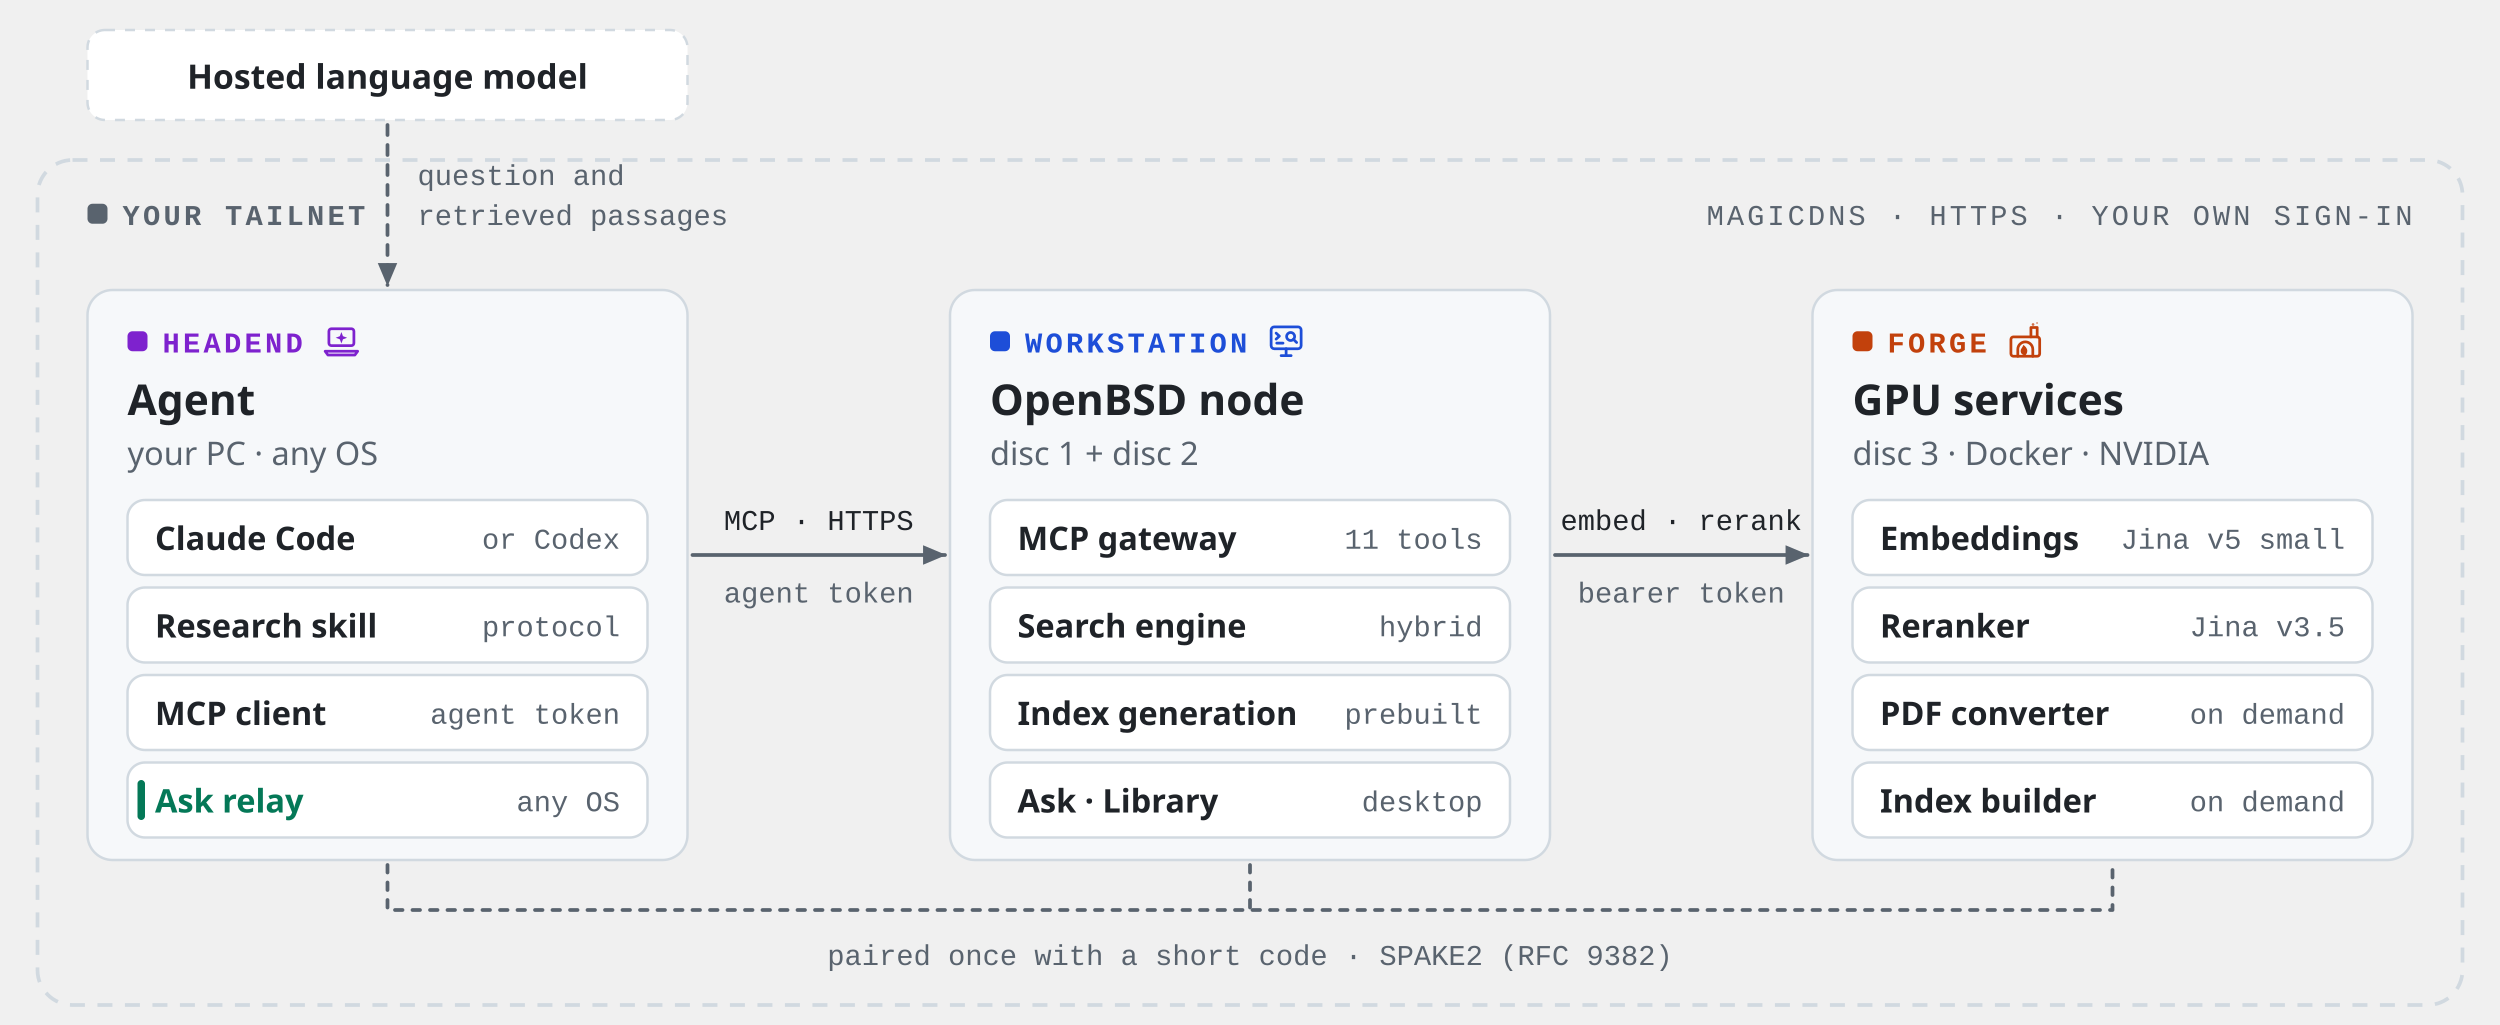
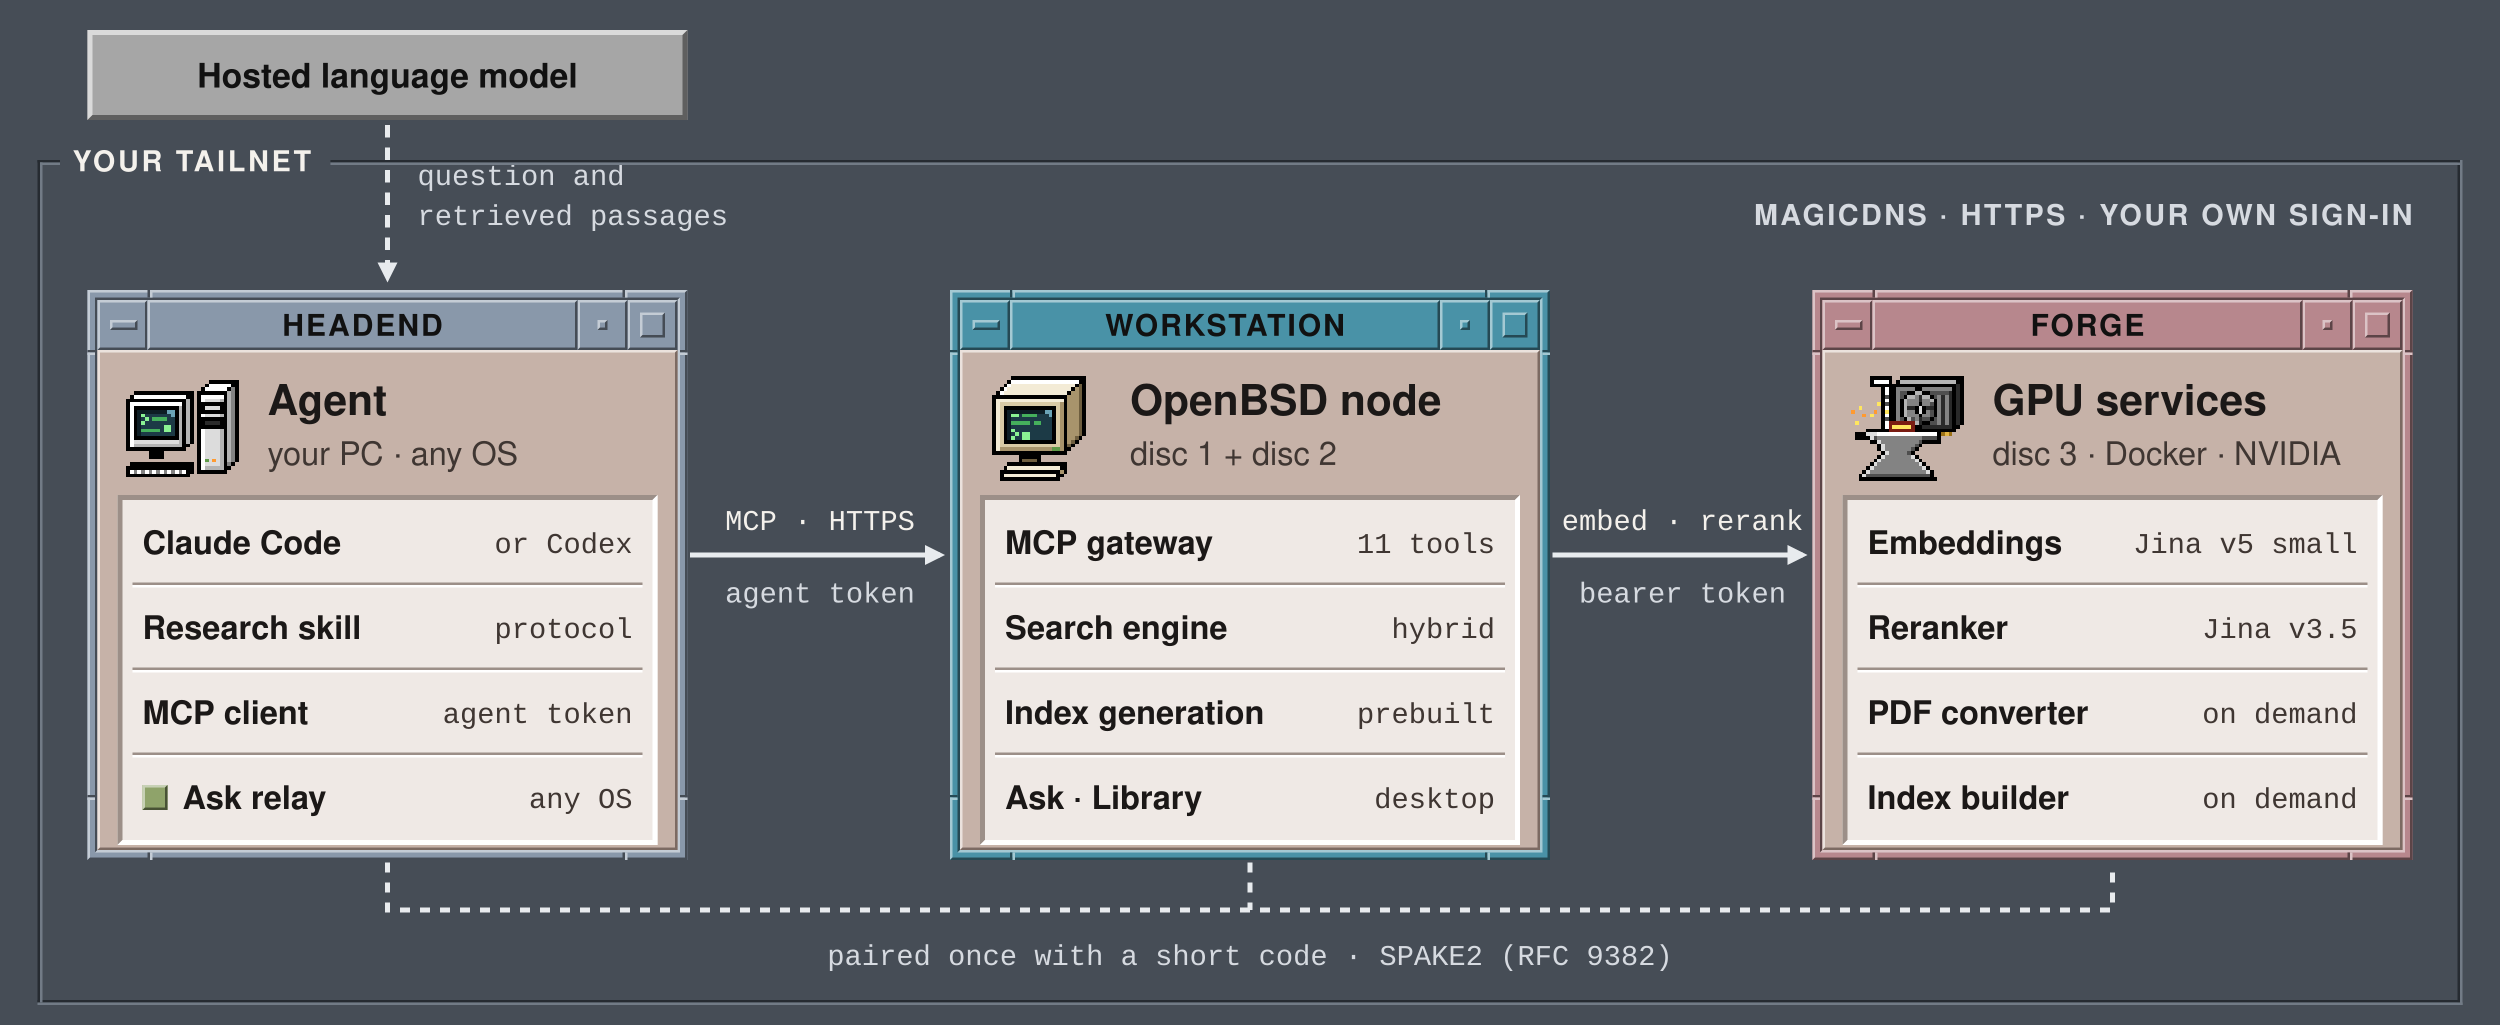
<svg xmlns="http://www.w3.org/2000/svg" width="1000" height="410" viewBox="0 0 1000 410" role="img" aria-labelledby="t d">
-   <style>.s{font-family:-apple-system,BlinkMacSystemFont,'Segoe UI','Noto Sans',Helvetica,Arial,sans-serif}.m{font-family:ui-monospace,SFMono-Regular,'SF Mono',Menlo,Consolas,'Liberation Mono',monospace}</style>
+   <style>.s{font-family:Helvetica,Arial,'Liberation Sans','Nimbus Sans',sans-serif}.m{font-family:'Lucida Console','Lucida Sans Typewriter',Monaco,'Courier New',monospace}</style>
  <defs>
-     <marker id="ah" viewBox="0 0 10 10" refX="9" refY="5" markerWidth="6.5" markerHeight="6.5" orient="auto">
-       <path d="M0 1L9.5 5L0 9z" fill="#59636e" />
+     <marker id="ah" viewBox="0 0 8 8" refX="6" refY="4" markerWidth="4" markerHeight="4" orient="auto">
+       <path d="M0 0L8 4L0 8z" fill="#e8ebee" />
+     </marker>
+     <marker id="ak" viewBox="0 0 8 8" refX="6" refY="4" markerWidth="4" markerHeight="4" orient="auto">
+       <path d="M0 0L8 4L0 8z" fill="#1b1817" />
    </marker>
  </defs>
-   <rect x="35" y="12" width="240" height="36" rx="7" fill="#ffffff" stroke="#d1d9e0" stroke-dasharray="4 4" />
-   <text x="155" y="35.5" class="s" font-size="13.5" font-weight="600" fill="#1f2328" text-anchor="middle">Hosted language model</text>
-   <path d="M155 50V114" fill="none" stroke="#59636e" stroke-width="1.5" stroke-linejoin="round" stroke-linecap="round" stroke-dasharray="4 4" marker-end="url(#ah)" />
-   <text x="167" y="74" class="m" font-size="11.5" font-weight="400" fill="#59636e">question and</text>
-   <text x="167" y="90" class="m" font-size="11.5" font-weight="400" fill="#59636e">retrieved passages</text>
-   <rect x="15" y="64" width="970" height="338" rx="14" fill="none" stroke="#d1d9e0" stroke-width="1.5" stroke-dasharray="6 5" />
-   <rect x="35" y="81.5" width="8" height="8" rx="2" fill="#59636e" />
-   <text x="49" y="90" class="m" font-size="11.5" font-weight="600" fill="#59636e" letter-spacing="1.3">YOUR TAILNET</text>
-   <text x="965" y="90" class="m" font-size="11.5" font-weight="400" fill="#59636e" text-anchor="end" letter-spacing="1.2">MAGICDNS · HTTPS · YOUR OWN SIGN-IN</text>
-   <rect x="35" y="116" width="240" height="228" rx="10" fill="#f6f8fa" stroke="#d1d9e0" />
-   <rect x="51" y="132.5" width="8" height="8" rx="2" fill="#7e22ce" />
-   <text x="65" y="141" class="m" font-size="11.5" font-weight="600" fill="#7e22ce" letter-spacing="1.3">HEADEND</text>
-   <g transform="translate(128.56 128.5) scale(0.5)">
-     <rect x="6" y="6" width="20" height="13.5" rx="2" fill="none" stroke="#7e22ce" stroke-width="2.2" stroke-linecap="round" stroke-linejoin="round" />
-     <path d="M3 24h26l-2.2 3H5.2z" fill="none" stroke="#7e22ce" stroke-width="2.2" stroke-linecap="round" stroke-linejoin="round" />
-     <path d="M16 8.6l1.25 3.35 3.35 1.25-3.35 1.25L16 17.8l-1.25-3.35-3.35-1.25 3.35-1.25z" fill="#7e22ce" stroke="none" />
+   <rect x="0" y="0" width="1000" height="410" fill="#464d56" />
+   <rect x="35" y="12" width="240" height="36" fill="#a6a6a6" />
+   <path d="M35 12H275L273 14H37V46L35 48Z" fill="#dadada" />
+   <path d="M275 12V48H35L37 46H273V14Z" fill="#5f5f5f" />
+   <text x="155" y="35" class="s" font-size="13.5" font-weight="700" fill="#111111" text-anchor="middle">Hosted language model</text>
+   <path d="M155 50V111" fill="none" stroke="#e8ebee" stroke-width="2" stroke-linejoin="miter" stroke-linecap="butt" stroke-dasharray="5 4" marker-end="url(#ah)" />
+   <text x="167" y="74" class="m" font-size="11.5" fill="#d6dae0">question and</text>
+   <text x="167" y="90" class="m" font-size="11.5" fill="#d6dae0">retrieved passages</text>
+   <rect x="15" y="64" width="969" height="1" fill="#262b31" />
+   <rect x="15" y="64" width="1" height="337" fill="#262b31" />
+   <rect x="983" y="64" width="1" height="337" fill="#262b31" />
+   <rect x="15" y="400" width="969" height="1" fill="#262b31" />
+   <rect x="16" y="65" width="968" height="1" fill="#727b86" />
+   <rect x="16" y="65" width="1" height="336" fill="#727b86" />
+   <rect x="984" y="64" width="1" height="338" fill="#727b86" />
+   <rect x="15" y="401" width="970" height="1" fill="#727b86" />
+   <rect x="24" y="62" width="108.17" height="5" fill="#464d56" />
+   <text x="29" y="68.5" class="s" font-size="11.5" font-weight="700" fill="#f4f1ec" letter-spacing="1.1">YOUR TAILNET</text>
+   <text x="965" y="90" class="s" font-size="11.5" font-weight="700" fill="#d6dae0" text-anchor="end" letter-spacing="1">MAGICDNS · HTTPS · YOUR OWN SIGN-IN</text>
+   <rect x="35" y="116" width="240" height="228" fill="#8998aa" />
+   <path d="M35 116H275L274 117H36V343L35 344Z" fill="#c4ccd5" />
+   <path d="M275 116V344H35L36 343H274V117Z" fill="#454c55" />
+   <path d="M38 119H272L271 120H39V340L38 341Z" fill="#454c55" />
+   <path d="M272 119V341H38L39 340H271V120Z" fill="#c4ccd5" />
+   <rect x="59" y="116" width="1" height="3" fill="#454c55" />
+   <rect x="60" y="116" width="1" height="3" fill="#c4ccd5" />
+   <rect x="59" y="341" width="1" height="3" fill="#454c55" />
+   <rect x="60" y="341" width="1" height="3" fill="#c4ccd5" />
+   <rect x="249" y="116" width="1" height="3" fill="#454c55" />
+   <rect x="250" y="116" width="1" height="3" fill="#c4ccd5" />
+   <rect x="249" y="341" width="1" height="3" fill="#454c55" />
+   <rect x="250" y="341" width="1" height="3" fill="#c4ccd5" />
+   <rect x="35" y="140" width="3" height="1" fill="#454c55" />
+   <rect x="35" y="141" width="3" height="1" fill="#c4ccd5" />
+   <rect x="272" y="140" width="3" height="1" fill="#454c55" />
+   <rect x="272" y="141" width="3" height="1" fill="#c4ccd5" />
+   <rect x="35" y="318" width="3" height="1" fill="#454c55" />
+   <rect x="35" y="319" width="3" height="1" fill="#c4ccd5" />
+   <rect x="272" y="318" width="3" height="1" fill="#454c55" />
+   <rect x="272" y="319" width="3" height="1" fill="#c4ccd5" />
+   <rect x="39" y="120" width="20" height="20" fill="#8998aa" />
+   <path d="M39 120H59L58 121H40V139L39 140Z" fill="#c4ccd5" />
+   <path d="M59 120V140H39L40 139H58V121Z" fill="#454c55" />
+   <rect x="44" y="128" width="11" height="4" fill="#8998aa" />
+   <path d="M44 128H55L54 129H45V131L44 132Z" fill="#c4ccd5" />
+   <path d="M55 128V132H44L45 131H54V129Z" fill="#454c55" />
+   <rect x="251" y="120" width="20" height="20" fill="#8998aa" />
+   <path d="M251 120H271L270 121H252V139L251 140Z" fill="#c4ccd5" />
+   <path d="M271 120V140H251L252 139H270V121Z" fill="#454c55" />
+   <rect x="256" y="125" width="10" height="10" fill="#8998aa" />
+   <path d="M256 125H266L265 126H257V134L256 135Z" fill="#c4ccd5" />
+   <path d="M266 125V135H256L257 134H265V126Z" fill="#454c55" />
+   <rect x="231" y="120" width="20" height="20" fill="#8998aa" />
+   <path d="M231 120H251L250 121H232V139L231 140Z" fill="#c4ccd5" />
+   <path d="M251 120V140H231L232 139H250V121Z" fill="#454c55" />
+   <rect x="239" y="128" width="4" height="4" fill="#8998aa" />
+   <path d="M239 128H243L242 129H240V131L239 132Z" fill="#c4ccd5" />
+   <path d="M243 128V132H239L240 131H242V129Z" fill="#454c55" />
+   <rect x="59" y="120" width="172" height="20" fill="#8998aa" />
+   <path d="M59 120H231L230 121H60V139L59 140Z" fill="#c4ccd5" />
+   <path d="M231 120V140H59L60 139H230V121Z" fill="#454c55" />
+   <text x="145" y="134.32" class="s" font-size="12" font-weight="700" fill="#111111" text-anchor="middle" letter-spacing="0.8">HEADEND</text>
+   <rect x="39" y="140" width="232" height="200" fill="#c6b2a8" />
+   <path d="M39 140H271L270 141H40V339L39 340Z" fill="#ebe2dd" />
+   <path d="M271 140V340H39L40 339H270V141Z" fill="#7c6a62" />
+   <g transform="translate(49 146) scale(1.5)" shape-rendering="crispEdges">
+     <path fill="#000000" d="M23 4h8v1h-8zM22 5h1v1h-1zM29 5h2v1h-2zM21 6h1v1h-1zM28 6h1v1h-1zM30 6h1v1h-1zM3 7h16v1h-16zM20 7h8v1h-8zM30 7h1v1h-1zM2 8h1v1h-1zM17 8h2v1h-2zM20 8h1v1h-1zM27 8h1v1h-1zM30 8h1v1h-1zM1 9h16v1h-16zM18 9h1v1h-1zM20 9h1v1h-1zM27 9h1v1h-1zM30 9h1v1h-1zM1 10h1v1h-1zM16 10h1v1h-1zM18 10h1v1h-1zM20 10h8v1h-8zM30 10h1v1h-1zM1 11h1v1h-1zM3 11h12v1h-12zM16 11h1v1h-1zM18 11h1v1h-1zM20 11h2v1h-2zM26 11h2v1h-2zM30 11h1v1h-1zM1 12h1v1h-1zM3 12h1v1h-1zM14 12h1v1h-1zM16 12h1v1h-1zM18 12h1v1h-1zM20 12h8v1h-8zM30 12h1v1h-1zM1 13h1v1h-1zM3 13h1v1h-1zM14 13h1v1h-1zM16 13h1v1h-1zM18 13h1v1h-1zM20 13h1v1h-1zM27 13h1v1h-1zM30 13h1v1h-1zM1 14h1v1h-1zM3 14h1v1h-1zM14 14h1v1h-1zM16 14h1v1h-1zM18 14h1v1h-1zM20 14h8v1h-8zM30 14h1v1h-1zM1 15h1v1h-1zM3 15h1v1h-1zM14 15h1v1h-1zM16 15h1v1h-1zM18 15h1v1h-1zM20 15h2v1h-2zM26 15h2v1h-2zM30 15h1v1h-1zM1 16h1v1h-1zM3 16h1v1h-1zM14 16h1v1h-1zM16 16h1v1h-1zM18 16h1v1h-1zM20 16h8v1h-8zM30 16h1v1h-1zM1 17h1v1h-1zM3 17h1v1h-1zM14 17h1v1h-1zM16 17h1v1h-1zM18 17h1v1h-1zM20 17h1v1h-1zM27 17h1v1h-1zM30 17h1v1h-1zM1 18h1v1h-1zM3 18h1v1h-1zM14 18h1v1h-1zM16 18h1v1h-1zM18 18h1v1h-1zM20 18h1v1h-1zM27 18h1v1h-1zM30 18h1v1h-1zM1 19h1v1h-1zM3 19h12v1h-12zM16 19h1v1h-1zM18 19h1v1h-1zM20 19h1v1h-1zM27 19h1v1h-1zM30 19h1v1h-1zM1 20h1v1h-1zM16 20h1v1h-1zM18 20h1v1h-1zM20 20h1v1h-1zM27 20h1v1h-1zM30 20h1v1h-1zM1 21h1v1h-1zM16 21h2v1h-2zM20 21h1v1h-1zM27 21h1v1h-1zM30 21h1v1h-1zM1 22h16v1h-16zM20 22h1v1h-1zM27 22h1v1h-1zM30 22h1v1h-1zM7 23h4v1h-4zM20 23h1v1h-1zM27 23h1v1h-1zM30 23h1v1h-1zM7 24h4v1h-4zM20 24h1v1h-1zM27 24h1v1h-1zM30 24h1v1h-1zM20 25h1v1h-1zM27 25h1v1h-1zM30 25h1v1h-1zM2 26h17v1h-17zM20 26h1v1h-1zM27 26h1v1h-1zM29 26h1v1h-1zM1 27h18v1h-18zM20 27h1v1h-1zM27 27h2v1h-2zM1 28h1v1h-1zM17 28h2v1h-2zM20 28h8v1h-8zM1 29h17v1h-17z" />
+     <path fill="#ffffff" d="M23 5h6v1h-6zM22 6h6v1h-6zM3 8h14v1h-14zM21 8h6v1h-6zM21 9h1v1h-1zM2 10h14v1h-14zM2 11h1v1h-1zM2 12h1v1h-1zM2 13h1v1h-1zM21 13h1v1h-1zM2 14h1v1h-1zM2 15h1v1h-1zM2 16h1v1h-1zM2 17h1v1h-1zM21 17h1v1h-1zM2 18h1v1h-1zM21 18h1v1h-1zM2 19h1v1h-1zM21 19h1v1h-1zM2 20h1v1h-1zM21 20h1v1h-1zM2 21h1v1h-1zM21 21h1v1h-1zM21 22h1v1h-1zM21 23h1v1h-1zM21 24h1v1h-1zM21 25h1v1h-1zM21 26h1v1h-1zM21 27h1v1h-1zM2 28h1v1h-1zM4 28h1v1h-1zM6 28h1v1h-1zM8 28h1v1h-1zM10 28h1v1h-1zM12 28h1v1h-1zM14 28h1v1h-1zM16 28h1v1h-1z" />
+     <path fill="#838383" d="M29 6h1v1h-1zM29 7h1v1h-1zM29 8h1v1h-1zM29 9h1v1h-1zM29 10h1v1h-1zM29 11h1v1h-1zM29 12h1v1h-1zM29 13h1v1h-1zM29 14h1v1h-1zM29 15h1v1h-1zM29 16h1v1h-1zM29 17h1v1h-1zM29 18h1v1h-1zM29 19h1v1h-1zM29 20h1v1h-1zM29 21h1v1h-1zM29 22h1v1h-1zM29 23h1v1h-1zM29 24h1v1h-1zM29 25h1v1h-1zM28 26h1v1h-1zM3 28h1v1h-1zM5 28h1v1h-1zM7 28h1v1h-1zM9 28h1v1h-1zM11 28h1v1h-1zM13 28h1v1h-1zM15 28h1v1h-1z" />
+     <path fill="#b4b4b4" d="M28 7h1v1h-1zM28 8h1v1h-1zM17 9h1v1h-1zM26 9h1v1h-1zM28 9h1v1h-1zM17 10h1v1h-1zM28 10h1v1h-1zM15 11h1v1h-1zM17 11h1v1h-1zM28 11h1v1h-1zM15 12h1v1h-1zM17 12h1v1h-1zM28 12h1v1h-1zM15 13h1v1h-1zM17 13h1v1h-1zM26 13h1v1h-1zM28 13h1v1h-1zM15 14h1v1h-1zM17 14h1v1h-1zM28 14h1v1h-1zM15 15h1v1h-1zM17 15h1v1h-1zM28 15h1v1h-1zM15 16h1v1h-1zM17 16h1v1h-1zM28 16h1v1h-1zM15 17h1v1h-1zM17 17h1v1h-1zM26 17h1v1h-1zM28 17h1v1h-1zM15 18h1v1h-1zM17 18h1v1h-1zM26 18h1v1h-1zM28 18h1v1h-1zM15 19h1v1h-1zM17 19h1v1h-1zM26 19h1v1h-1zM28 19h1v1h-1zM15 20h1v1h-1zM17 20h1v1h-1zM26 20h1v1h-1zM28 20h1v1h-1zM3 21h13v1h-13zM26 21h1v1h-1zM28 21h1v1h-1zM26 22h1v1h-1zM28 22h1v1h-1zM26 23h1v1h-1zM28 23h1v1h-1zM26 24h1v1h-1zM28 24h1v1h-1zM26 25h1v1h-1zM28 25h1v1h-1zM26 26h1v1h-1zM22 27h5v1h-5z" />
+     <path fill="#dcdcdc" d="M22 9h4v1h-4zM22 11h4v1h-4zM22 13h4v1h-4zM22 17h4v1h-4zM22 18h4v1h-4zM22 19h4v1h-4zM3 20h12v1h-12zM22 20h4v1h-4zM22 21h4v1h-4zM22 22h4v1h-4zM22 23h4v1h-4zM22 24h4v1h-4zM23 25h1v1h-1zM25 25h1v1h-1zM22 26h4v1h-4z" />
+     <path fill="#0d1d24" d="M4 12h8v1h-8zM4 13h1v1h-1zM4 14h1v1h-1zM4 15h1v1h-1zM4 16h1v1h-1zM4 17h1v1h-1zM4 18h1v1h-1z" />
+     <path fill="#6aa3b6" d="M12 12h2v1h-2zM13 13h1v1h-1z" />
+     <path fill="#8af293" d="M5 13h1v1h-1zM6 14h1v1h-1zM5 15h1v1h-1zM11 16h2v1h-2zM11 17h2v1h-2z" />
+     <path fill="#1c3a46" d="M6 13h7v1h-7zM5 14h1v1h-1zM7 14h1v1h-1zM12 14h2v1h-2zM6 15h8v1h-8zM5 16h6v1h-6zM13 16h1v1h-1zM10 17h1v1h-1zM13 17h1v1h-1zM5 18h9v1h-9z" />
+     <path fill="#45b05c" d="M8 14h4v1h-4zM5 17h5v1h-5z" />
+     <path fill="#2a2a2a" d="M22 15h4v1h-4z" />
+     <path fill="#5f9b48" d="M22 25h1v1h-1z" />
+     <path fill="#ff9a30" d="M24 25h1v1h-1z" />
  </g>
-   <text x="51" y="166" class="s" font-size="17" font-weight="700" fill="#1f2328">Agent</text>
-   <text x="51" y="186" class="s" font-size="13" font-weight="400" fill="#59636e">your PC · any OS</text>
-   <rect x="51" y="200" width="208" height="30" rx="7" fill="#ffffff" stroke="#d1d9e0" />
-   <text x="62" y="220" class="s" font-size="13" font-weight="600" fill="#1f2328">Claude Code</text>
-   <text x="248" y="219.5" class="m" font-size="11.5" font-weight="400" fill="#59636e" text-anchor="end">or Codex</text>
-   <rect x="51" y="235" width="208" height="30" rx="7" fill="#ffffff" stroke="#d1d9e0" />
-   <text x="62" y="255" class="s" font-size="13" font-weight="600" fill="#1f2328">Research skill</text>
-   <text x="248" y="254.5" class="m" font-size="11.5" font-weight="400" fill="#59636e" text-anchor="end">protocol</text>
-   <rect x="51" y="270" width="208" height="30" rx="7" fill="#ffffff" stroke="#d1d9e0" />
-   <text x="62" y="290" class="s" font-size="13" font-weight="600" fill="#1f2328">MCP client</text>
-   <text x="248" y="289.5" class="m" font-size="11.5" font-weight="400" fill="#59636e" text-anchor="end">agent token</text>
-   <rect x="51" y="305" width="208" height="30" rx="7" fill="#ffffff" stroke="#d1d9e0" />
-   <rect x="55" y="312" width="3" height="16" rx="1.5" fill="#047857" />
-   <text x="62" y="325" class="s" font-size="13" font-weight="600" fill="#047857">Ask relay</text>
-   <text x="248" y="324.5" class="m" font-size="11.5" font-weight="400" fill="#59636e" text-anchor="end">any OS</text>
-   <rect x="380" y="116" width="240" height="228" rx="10" fill="#f6f8fa" stroke="#d1d9e0" />
-   <rect x="396" y="132.5" width="8" height="8" rx="2" fill="#1d4ed8" />
-   <text x="410" y="141" class="m" font-size="11.5" font-weight="600" fill="#1d4ed8" letter-spacing="1.3">WORKSTATION</text>
-   <g transform="translate(506.45 128.5) scale(0.5)">
-     <rect x="4" y="4.5" width="24" height="17.5" rx="2.5" fill="none" stroke="#1d4ed8" stroke-width="2.2" stroke-linecap="round" stroke-linejoin="round" />
-     <path d="M12 27.5h8M16 22v5.5" fill="none" stroke="#1d4ed8" stroke-width="2.2" stroke-linecap="round" stroke-linejoin="round" />
-     <path d="M8 9.5l2.6 2.4L8 14.3M8.5 17.5h5" fill="none" stroke="#1d4ed8" stroke-width="2.2" stroke-linecap="round" stroke-linejoin="round" />
-     <circle cx="19.6" cy="12.2" r="3.2" fill="none" stroke="#1d4ed8" stroke-width="2.2" stroke-linecap="round" stroke-linejoin="round" />
-     <path d="M21.9 14.5l2.5 2.5" fill="none" stroke="#1d4ed8" stroke-width="2.2" stroke-linecap="round" stroke-linejoin="round" />
+   <text x="107" y="166" class="s" font-size="17" font-weight="700" fill="#1b1817">Agent</text>
+   <text x="107" y="186" class="s" font-size="13" fill="#3f3632">your PC · any OS</text>
+   <rect x="47" y="198" width="216" height="140" fill="#efe9e5" />
+   <path d="M47 198H263L261 200H49V336L47 338Z" fill="#9c8f88" />
+   <path d="M263 198V338H47L49 336H261V200Z" fill="#ffffff" />
+   <text x="57" y="221.6" class="s" font-size="13" font-weight="700" fill="#1b1817">Claude Code</text>
+   <text x="253" y="221.2" class="m" font-size="11.5" fill="#3f3632" text-anchor="end">or Codex</text>
+   <rect x="53" y="233" width="204" height="1" fill="#9c8f88" />
+   <rect x="53" y="234" width="204" height="1" fill="#ffffff" />
+   <text x="57" y="255.6" class="s" font-size="13" font-weight="700" fill="#1b1817">Research skill</text>
+   <text x="253" y="255.2" class="m" font-size="11.5" fill="#3f3632" text-anchor="end">protocol</text>
+   <rect x="53" y="267" width="204" height="1" fill="#9c8f88" />
+   <rect x="53" y="268" width="204" height="1" fill="#ffffff" />
+   <text x="57" y="289.6" class="s" font-size="13" font-weight="700" fill="#1b1817">MCP client</text>
+   <text x="253" y="289.2" class="m" font-size="11.5" fill="#3f3632" text-anchor="end">agent token</text>
+   <rect x="53" y="301" width="204" height="1" fill="#9c8f88" />
+   <rect x="53" y="302" width="204" height="1" fill="#ffffff" />
+   <rect x="57" y="314" width="10" height="10" fill="#8fa36a" />
+   <path d="M57 314H67L66 315H58V323L57 324Z" fill="#c7d1b5" />
+   <path d="M67 314V324H57L58 323H66V315Z" fill="#485235" />
+   <text x="73" y="323.6" class="s" font-size="13" font-weight="700" fill="#1b1817">Ask relay</text>
+   <text x="253" y="323.2" class="m" font-size="11.5" fill="#3f3632" text-anchor="end">any OS</text>
+   <rect x="380" y="116" width="240" height="228" fill="#4992a7" />
+   <path d="M380 116H620L619 117H381V343L380 344Z" fill="#a4c9d3" />
+   <path d="M620 116V344H380L381 343H619V117Z" fill="#254954" />
+   <path d="M383 119H617L616 120H384V340L383 341Z" fill="#254954" />
+   <path d="M617 119V341H383L384 340H616V120Z" fill="#a4c9d3" />
+   <rect x="404" y="116" width="1" height="3" fill="#254954" />
+   <rect x="405" y="116" width="1" height="3" fill="#a4c9d3" />
+   <rect x="404" y="341" width="1" height="3" fill="#254954" />
+   <rect x="405" y="341" width="1" height="3" fill="#a4c9d3" />
+   <rect x="594" y="116" width="1" height="3" fill="#254954" />
+   <rect x="595" y="116" width="1" height="3" fill="#a4c9d3" />
+   <rect x="594" y="341" width="1" height="3" fill="#254954" />
+   <rect x="595" y="341" width="1" height="3" fill="#a4c9d3" />
+   <rect x="380" y="140" width="3" height="1" fill="#254954" />
+   <rect x="380" y="141" width="3" height="1" fill="#a4c9d3" />
+   <rect x="617" y="140" width="3" height="1" fill="#254954" />
+   <rect x="617" y="141" width="3" height="1" fill="#a4c9d3" />
+   <rect x="380" y="318" width="3" height="1" fill="#254954" />
+   <rect x="380" y="319" width="3" height="1" fill="#a4c9d3" />
+   <rect x="617" y="318" width="3" height="1" fill="#254954" />
+   <rect x="617" y="319" width="3" height="1" fill="#a4c9d3" />
+   <rect x="384" y="120" width="20" height="20" fill="#4992a7" />
+   <path d="M384 120H404L403 121H385V139L384 140Z" fill="#a4c9d3" />
+   <path d="M404 120V140H384L385 139H403V121Z" fill="#254954" />
+   <rect x="389" y="128" width="11" height="4" fill="#4992a7" />
+   <path d="M389 128H400L399 129H390V131L389 132Z" fill="#a4c9d3" />
+   <path d="M400 128V132H389L390 131H399V129Z" fill="#254954" />
+   <rect x="596" y="120" width="20" height="20" fill="#4992a7" />
+   <path d="M596 120H616L615 121H597V139L596 140Z" fill="#a4c9d3" />
+   <path d="M616 120V140H596L597 139H615V121Z" fill="#254954" />
+   <rect x="601" y="125" width="10" height="10" fill="#4992a7" />
+   <path d="M601 125H611L610 126H602V134L601 135Z" fill="#a4c9d3" />
+   <path d="M611 125V135H601L602 134H610V126Z" fill="#254954" />
+   <rect x="576" y="120" width="20" height="20" fill="#4992a7" />
+   <path d="M576 120H596L595 121H577V139L576 140Z" fill="#a4c9d3" />
+   <path d="M596 120V140H576L577 139H595V121Z" fill="#254954" />
+   <rect x="584" y="128" width="4" height="4" fill="#4992a7" />
+   <path d="M584 128H588L587 129H585V131L584 132Z" fill="#a4c9d3" />
+   <path d="M588 128V132H584L585 131H587V129Z" fill="#254954" />
+   <rect x="404" y="120" width="172" height="20" fill="#4992a7" />
+   <path d="M404 120H576L575 121H405V139L404 140Z" fill="#a4c9d3" />
+   <path d="M576 120V140H404L405 139H575V121Z" fill="#254954" />
+   <text x="490" y="134.32" class="s" font-size="12" font-weight="700" fill="#111111" text-anchor="middle" letter-spacing="0.8">WORKSTATION</text>
+   <rect x="384" y="140" width="232" height="200" fill="#c6b2a8" />
+   <path d="M384 140H616L615 141H385V339L384 340Z" fill="#ebe2dd" />
+   <path d="M616 140V340H384L385 339H615V141Z" fill="#7c6a62" />
+   <g transform="translate(394 146) scale(1.5)" shape-rendering="crispEdges">
+     <path fill="#000000" d="M7 3h20v1h-20zM6 4h1v1h-1zM25 4h2v1h-2zM5 5h1v1h-1zM24 5h1v1h-1zM26 5h1v1h-1zM4 6h1v1h-1zM23 6h1v1h-1zM26 6h1v1h-1zM3 7h1v1h-1zM22 7h1v1h-1zM26 7h1v1h-1zM2 8h20v1h-20zM26 8h1v1h-1zM2 9h1v1h-1zM21 9h1v1h-1zM26 9h1v1h-1zM2 10h1v1h-1zM21 10h1v1h-1zM26 10h1v1h-1zM2 11h1v1h-1zM5 11h14v1h-14zM21 11h1v1h-1zM26 11h1v1h-1zM2 12h1v1h-1zM5 12h1v1h-1zM18 12h1v1h-1zM21 12h1v1h-1zM26 12h1v1h-1zM2 13h1v1h-1zM5 13h1v1h-1zM18 13h1v1h-1zM21 13h1v1h-1zM26 13h1v1h-1zM2 14h1v1h-1zM5 14h1v1h-1zM18 14h1v1h-1zM21 14h1v1h-1zM26 14h1v1h-1zM2 15h1v1h-1zM5 15h1v1h-1zM18 15h1v1h-1zM21 15h1v1h-1zM26 15h1v1h-1zM2 16h1v1h-1zM5 16h1v1h-1zM18 16h1v1h-1zM21 16h1v1h-1zM26 16h1v1h-1zM2 17h1v1h-1zM5 17h1v1h-1zM18 17h1v1h-1zM21 17h1v1h-1zM26 17h1v1h-1zM2 18h1v1h-1zM5 18h1v1h-1zM18 18h1v1h-1zM21 18h1v1h-1zM26 18h1v1h-1zM2 19h1v1h-1zM5 19h1v1h-1zM18 19h1v1h-1zM21 19h1v1h-1zM25 19h1v1h-1zM2 20h1v1h-1zM5 20h14v1h-14zM21 20h1v1h-1zM24 20h1v1h-1zM2 21h1v1h-1zM21 21h1v1h-1zM23 21h1v1h-1zM2 22h1v1h-1zM21 22h2v1h-2zM2 23h20v1h-20zM9 24h6v1h-6zM9 25h1v1h-1zM14 25h1v1h-1zM6 26h16v1h-16zM5 27h1v1h-1zM20 27h2v1h-2zM4 28h16v1h-16zM21 28h1v1h-1zM4 29h1v1h-1zM19 29h2v1h-2zM4 30h16v1h-16z" />
+     <path fill="#ffffff" d="M7 4h18v1h-18zM6 5h1v1h-1zM5 6h1v1h-1zM4 7h1v1h-1z" />
+     <path fill="#f3ebd6" d="M7 5h17v1h-17zM6 6h17v1h-17zM5 7h17v1h-17zM3 9h18v1h-18zM3 10h1v1h-1zM3 11h1v1h-1zM3 12h1v1h-1zM3 13h1v1h-1zM3 14h1v1h-1zM3 15h1v1h-1zM3 16h1v1h-1zM3 17h1v1h-1zM3 18h1v1h-1zM3 19h1v1h-1zM3 20h1v1h-1zM3 21h1v1h-1zM3 22h1v1h-1zM6 27h14v1h-14zM5 29h14v1h-14z" />
+     <path fill="#6e5e3f" d="M25 5h1v1h-1zM25 6h1v1h-1zM25 7h1v1h-1zM25 8h1v1h-1zM25 9h1v1h-1zM25 10h1v1h-1zM25 11h1v1h-1zM25 12h1v1h-1zM25 13h1v1h-1zM25 14h1v1h-1zM25 15h1v1h-1zM25 16h1v1h-1zM25 17h1v1h-1zM25 18h1v1h-1zM24 19h1v1h-1zM23 20h1v1h-1zM22 21h1v1h-1zM10 25h4v1h-4z" />
+     <path fill="#a8946c" d="M24 6h1v1h-1zM23 7h2v1h-2zM22 8h3v1h-3zM22 9h3v1h-3zM20 10h1v1h-1zM22 10h3v1h-3zM20 11h1v1h-1zM22 11h3v1h-3zM20 12h1v1h-1zM22 12h3v1h-3zM20 13h1v1h-1zM22 13h3v1h-3zM20 14h1v1h-1zM22 14h3v1h-3zM20 15h1v1h-1zM22 15h3v1h-3zM20 16h1v1h-1zM22 16h3v1h-3zM20 17h1v1h-1zM22 17h3v1h-3zM20 18h1v1h-1zM22 18h3v1h-3zM20 19h1v1h-1zM22 19h2v1h-2zM20 20h1v1h-1zM22 20h1v1h-1zM20 21h1v1h-1zM4 22h14v1h-14zM20 22h1v1h-1zM20 28h1v1h-1z" />
+     <path fill="#d9caa5" d="M4 10h16v1h-16zM4 11h1v1h-1zM19 11h1v1h-1zM4 12h1v1h-1zM19 12h1v1h-1zM4 13h1v1h-1zM19 13h1v1h-1zM4 14h1v1h-1zM19 14h1v1h-1zM4 15h1v1h-1zM19 15h1v1h-1zM4 16h1v1h-1zM19 16h1v1h-1zM4 17h1v1h-1zM19 17h1v1h-1zM4 18h1v1h-1zM19 18h1v1h-1zM4 19h1v1h-1zM19 19h1v1h-1zM4 20h1v1h-1zM19 20h1v1h-1zM4 21h16v1h-16z" />
+     <path fill="#0d1d24" d="M6 12h10v1h-10zM6 13h1v1h-1zM6 14h1v1h-1zM6 15h1v1h-1zM6 16h1v1h-1zM6 17h1v1h-1zM6 18h1v1h-1zM6 19h1v1h-1z" />
+     <path fill="#6aa3b6" d="M16 12h2v1h-2zM17 13h1v1h-1z" />
+     <path fill="#8af293" d="M7 13h2v1h-2zM7 17h1v1h-1zM8 18h1v1h-1zM10 18h2v1h-2zM7 19h1v1h-1zM10 19h2v1h-2z" />
+     <path fill="#1c3a46" d="M9 13h1v1h-1zM14 13h3v1h-3zM7 14h11v1h-11zM12 15h1v1h-1zM15 15h3v1h-3zM7 16h11v1h-11zM8 17h10v1h-10zM7 18h1v1h-1zM9 18h1v1h-1zM12 18h6v1h-6zM8 19h2v1h-2zM12 19h6v1h-6z" />
+     <path fill="#45b05c" d="M10 13h4v1h-4zM7 15h5v1h-5zM13 15h2v1h-2z" />
+     <path fill="#5f9b48" d="M18 22h2v1h-2z" />
  </g>
-   <text x="396" y="166" class="s" font-size="17" font-weight="700" fill="#1f2328">OpenBSD node</text>
-   <text x="396" y="186" class="s" font-size="13" font-weight="400" fill="#59636e">disc 1 + disc 2</text>
-   <rect x="396" y="200" width="208" height="30" rx="7" fill="#ffffff" stroke="#d1d9e0" />
-   <text x="407" y="220" class="s" font-size="13" font-weight="600" fill="#1f2328">MCP gateway</text>
-   <text x="593" y="219.5" class="m" font-size="11.5" font-weight="400" fill="#59636e" text-anchor="end">11 tools</text>
-   <rect x="396" y="235" width="208" height="30" rx="7" fill="#ffffff" stroke="#d1d9e0" />
-   <text x="407" y="255" class="s" font-size="13" font-weight="600" fill="#1f2328">Search engine</text>
-   <text x="593" y="254.5" class="m" font-size="11.5" font-weight="400" fill="#59636e" text-anchor="end">hybrid</text>
-   <rect x="396" y="270" width="208" height="30" rx="7" fill="#ffffff" stroke="#d1d9e0" />
-   <text x="407" y="290" class="s" font-size="13" font-weight="600" fill="#1f2328">Index generation</text>
-   <text x="593" y="289.5" class="m" font-size="11.5" font-weight="400" fill="#59636e" text-anchor="end">prebuilt</text>
-   <rect x="396" y="305" width="208" height="30" rx="7" fill="#ffffff" stroke="#d1d9e0" />
-   <text x="407" y="325" class="s" font-size="13" font-weight="600" fill="#1f2328">Ask · Library</text>
-   <text x="593" y="324.5" class="m" font-size="11.5" font-weight="400" fill="#59636e" text-anchor="end">desktop</text>
-   <rect x="725" y="116" width="240" height="228" rx="10" fill="#f6f8fa" stroke="#d1d9e0" />
-   <rect x="741" y="132.5" width="8" height="8" rx="2" fill="#c2410c" />
-   <text x="755" y="141" class="m" font-size="11.5" font-weight="600" fill="#c2410c" letter-spacing="1.3">FORGE</text>
-   <g transform="translate(802.12 128.5) scale(0.5)">
-     <path d="M20.5 12.5V5h5v7.5" fill="none" stroke="#c2410c" stroke-width="2.2" stroke-linecap="round" stroke-linejoin="round" />
-     <rect x="4.5" y="12.5" width="23" height="15.5" rx="2" fill="none" stroke="#c2410c" stroke-width="2.2" stroke-linecap="round" stroke-linejoin="round" />
-     <path d="M10 28v-5.5a6 6 0 0 1 12 0V28" fill="none" stroke="#c2410c" stroke-width="2.2" stroke-linecap="round" stroke-linejoin="round" />
-     <path d="M16 27.2c-2.3 0-3.7-1.5-3.7-3.4 0-2.1 1.7-2.9 2.1-4.9 1.5 1 3.2 2.7 3.2 4.9 0 1.9-1.3 3.4-1.6 3.4z" fill="#c2410c" stroke="none" />
-     <circle cx="22.2" cy="2.6" r="1.1" fill="#c2410c" stroke="none" opacity=".75" />
-     <circle cx="25.4" cy="1.4" r=".8" fill="#c2410c" stroke="none" opacity=".5" />
+   <text x="452" y="166" class="s" font-size="17" font-weight="700" fill="#1b1817">OpenBSD node</text>
+   <text x="452" y="186" class="s" font-size="13" fill="#3f3632">disc 1 + disc 2</text>
+   <rect x="392" y="198" width="216" height="140" fill="#efe9e5" />
+   <path d="M392 198H608L606 200H394V336L392 338Z" fill="#9c8f88" />
+   <path d="M608 198V338H392L394 336H606V200Z" fill="#ffffff" />
+   <text x="402" y="221.6" class="s" font-size="13" font-weight="700" fill="#1b1817">MCP gateway</text>
+   <text x="598" y="221.2" class="m" font-size="11.5" fill="#3f3632" text-anchor="end">11 tools</text>
+   <rect x="398" y="233" width="204" height="1" fill="#9c8f88" />
+   <rect x="398" y="234" width="204" height="1" fill="#ffffff" />
+   <text x="402" y="255.6" class="s" font-size="13" font-weight="700" fill="#1b1817">Search engine</text>
+   <text x="598" y="255.2" class="m" font-size="11.5" fill="#3f3632" text-anchor="end">hybrid</text>
+   <rect x="398" y="267" width="204" height="1" fill="#9c8f88" />
+   <rect x="398" y="268" width="204" height="1" fill="#ffffff" />
+   <text x="402" y="289.6" class="s" font-size="13" font-weight="700" fill="#1b1817">Index generation</text>
+   <text x="598" y="289.2" class="m" font-size="11.5" fill="#3f3632" text-anchor="end">prebuilt</text>
+   <rect x="398" y="301" width="204" height="1" fill="#9c8f88" />
+   <rect x="398" y="302" width="204" height="1" fill="#ffffff" />
+   <text x="402" y="323.6" class="s" font-size="13" font-weight="700" fill="#1b1817">Ask · Library</text>
+   <text x="598" y="323.2" class="m" font-size="11.5" fill="#3f3632" text-anchor="end">desktop</text>
+   <rect x="725" y="116" width="240" height="228" fill="#b7878d" />
+   <path d="M725 116H965L964 117H726V343L725 344Z" fill="#dbc3c6" />
+   <path d="M965 116V344H725L726 343H964V117Z" fill="#5c4447" />
+   <path d="M728 119H962L961 120H729V340L728 341Z" fill="#5c4447" />
+   <path d="M962 119V341H728L729 340H961V120Z" fill="#dbc3c6" />
+   <rect x="749" y="116" width="1" height="3" fill="#5c4447" />
+   <rect x="750" y="116" width="1" height="3" fill="#dbc3c6" />
+   <rect x="749" y="341" width="1" height="3" fill="#5c4447" />
+   <rect x="750" y="341" width="1" height="3" fill="#dbc3c6" />
+   <rect x="939" y="116" width="1" height="3" fill="#5c4447" />
+   <rect x="940" y="116" width="1" height="3" fill="#dbc3c6" />
+   <rect x="939" y="341" width="1" height="3" fill="#5c4447" />
+   <rect x="940" y="341" width="1" height="3" fill="#dbc3c6" />
+   <rect x="725" y="140" width="3" height="1" fill="#5c4447" />
+   <rect x="725" y="141" width="3" height="1" fill="#dbc3c6" />
+   <rect x="962" y="140" width="3" height="1" fill="#5c4447" />
+   <rect x="962" y="141" width="3" height="1" fill="#dbc3c6" />
+   <rect x="725" y="318" width="3" height="1" fill="#5c4447" />
+   <rect x="725" y="319" width="3" height="1" fill="#dbc3c6" />
+   <rect x="962" y="318" width="3" height="1" fill="#5c4447" />
+   <rect x="962" y="319" width="3" height="1" fill="#dbc3c6" />
+   <rect x="729" y="120" width="20" height="20" fill="#b7878d" />
+   <path d="M729 120H749L748 121H730V139L729 140Z" fill="#dbc3c6" />
+   <path d="M749 120V140H729L730 139H748V121Z" fill="#5c4447" />
+   <rect x="734" y="128" width="11" height="4" fill="#b7878d" />
+   <path d="M734 128H745L744 129H735V131L734 132Z" fill="#dbc3c6" />
+   <path d="M745 128V132H734L735 131H744V129Z" fill="#5c4447" />
+   <rect x="941" y="120" width="20" height="20" fill="#b7878d" />
+   <path d="M941 120H961L960 121H942V139L941 140Z" fill="#dbc3c6" />
+   <path d="M961 120V140H941L942 139H960V121Z" fill="#5c4447" />
+   <rect x="946" y="125" width="10" height="10" fill="#b7878d" />
+   <path d="M946 125H956L955 126H947V134L946 135Z" fill="#dbc3c6" />
+   <path d="M956 125V135H946L947 134H955V126Z" fill="#5c4447" />
+   <rect x="921" y="120" width="20" height="20" fill="#b7878d" />
+   <path d="M921 120H941L940 121H922V139L921 140Z" fill="#dbc3c6" />
+   <path d="M941 120V140H921L922 139H940V121Z" fill="#5c4447" />
+   <rect x="929" y="128" width="4" height="4" fill="#b7878d" />
+   <path d="M929 128H933L932 129H930V131L929 132Z" fill="#dbc3c6" />
+   <path d="M933 128V132H929L930 131H932V129Z" fill="#5c4447" />
+   <rect x="749" y="120" width="172" height="20" fill="#b7878d" />
+   <path d="M749 120H921L920 121H750V139L749 140Z" fill="#dbc3c6" />
+   <path d="M921 120V140H749L750 139H920V121Z" fill="#5c4447" />
+   <text x="835" y="134.32" class="s" font-size="12" font-weight="700" fill="#111111" text-anchor="middle" letter-spacing="0.8">FORGE</text>
+   <rect x="729" y="140" width="232" height="200" fill="#c6b2a8" />
+   <path d="M729 140H961L960 141H730V339L729 340Z" fill="#ebe2dd" />
+   <path d="M961 140V340H729L730 339H960V141Z" fill="#7c6a62" />
+   <g transform="translate(739 146) scale(1.5)" shape-rendering="crispEdges">
+     <path fill="#000000" d="M6 3h6v1h-6zM14 3h17v1h-17zM6 4h1v1h-1zM11 4h1v1h-1zM13 4h1v1h-1zM29 4h2v1h-2zM6 5h23v1h-23zM30 5h1v1h-1zM9 6h1v1h-1zM11 6h2v1h-2zM18 6h2v1h-2zM28 6h1v1h-1zM30 6h1v1h-1zM9 7h1v1h-1zM11 7h2v1h-2zM16 7h2v1h-2zM20 7h2v1h-2zM28 7h1v1h-1zM30 7h1v1h-1zM9 8h1v1h-1zM11 8h2v1h-2zM15 8h1v1h-1zM22 8h1v1h-1zM28 8h1v1h-1zM30 8h1v1h-1zM9 9h1v1h-1zM11 9h2v1h-2zM14 9h1v1h-1zM23 9h1v1h-1zM28 9h1v1h-1zM30 9h1v1h-1zM9 10h1v1h-1zM11 10h2v1h-2zM14 10h1v1h-1zM19 10h1v1h-1zM23 10h1v1h-1zM28 10h1v1h-1zM30 10h1v1h-1zM9 11h1v1h-1zM11 11h2v1h-2zM14 11h1v1h-1zM18 11h1v1h-1zM20 11h1v1h-1zM23 11h1v1h-1zM28 11h1v1h-1zM30 11h1v1h-1zM9 12h1v1h-1zM11 12h2v1h-2zM14 12h1v1h-1zM18 12h1v1h-1zM20 12h1v1h-1zM23 12h1v1h-1zM28 12h1v1h-1zM30 12h1v1h-1zM9 13h1v1h-1zM11 13h2v1h-2zM14 13h1v1h-1zM19 13h1v1h-1zM23 13h1v1h-1zM28 13h1v1h-1zM30 13h1v1h-1zM9 14h1v1h-1zM11 14h2v1h-2zM15 14h1v1h-1zM22 14h1v1h-1zM28 14h1v1h-1zM30 14h1v1h-1zM9 15h1v1h-1zM20 15h2v1h-2zM28 15h1v1h-1zM30 15h1v1h-1zM9 16h1v1h-1zM18 16h2v1h-2zM28 16h2v1h-2zM5 17h6v1h-6zM18 17h11v1h-11zM2 18h3v1h-3zM24 18h1v1h-1zM2 19h4v1h-4zM24 19h1v1h-1zM6 20h2v1h-2zM20 20h5v1h-5zM8 21h1v1h-1zM19 21h1v1h-1zM8 22h1v1h-1zM18 22h1v1h-1zM9 23h1v1h-1zM17 23h1v1h-1zM8 24h1v1h-1zM18 24h1v1h-1zM7 25h1v1h-1zM19 25h1v1h-1zM6 26h1v1h-1zM20 26h1v1h-1zM5 27h1v1h-1zM21 27h1v1h-1zM4 28h1v1h-1zM22 28h1v1h-1zM3 29h1v1h-1zM22 29h1v1h-1zM3 30h21v1h-21z" />
+     <path fill="#ffffff" d="M7 4h4v1h-4zM10 6h1v1h-1zM10 7h1v1h-1zM10 9h1v1h-1zM10 11h1v1h-1zM10 13h1v1h-1zM10 15h1v1h-1zM10 16h1v1h-1zM8 18h16v1h-16z" />
+     <path fill="#b4b4b4" d="M14 4h15v1h-15zM18 7h2v1h-2zM16 8h2v1h-2zM20 8h2v1h-2zM15 9h1v1h-1zM22 9h1v1h-1zM15 10h1v1h-1zM15 11h1v1h-1zM15 12h1v1h-1zM15 13h1v1h-1zM16 14h1v1h-1zM18 15h1v1h-1z" />
+     <path fill="#2a2a2a" d="M29 5h1v1h-1zM29 6h1v1h-1zM27 7h1v1h-1zM29 7h1v1h-1zM19 8h1v1h-1zM25 8h1v1h-1zM27 8h1v1h-1zM29 8h1v1h-1zM19 9h1v1h-1zM25 9h1v1h-1zM27 9h1v1h-1zM29 9h1v1h-1zM25 10h1v1h-1zM27 10h1v1h-1zM29 10h1v1h-1zM16 11h2v1h-2zM21 11h2v1h-2zM25 11h1v1h-1zM27 11h1v1h-1zM29 11h1v1h-1zM25 12h1v1h-1zM27 12h1v1h-1zM29 12h1v1h-1zM25 13h1v1h-1zM27 13h1v1h-1zM29 13h1v1h-1zM19 14h1v1h-1zM25 14h1v1h-1zM27 14h1v1h-1zM29 14h1v1h-1zM19 15h1v1h-1zM25 15h1v1h-1zM27 15h1v1h-1zM29 15h1v1h-1zM20 16h8v1h-8z" />
+     <path fill="#838383" d="M13 6h5v1h-5zM20 6h8v1h-8zM13 7h1v1h-1zM13 8h1v1h-1zM18 8h1v1h-1zM24 8h1v1h-1zM26 8h1v1h-1zM13 9h1v1h-1zM16 9h3v1h-3zM20 9h2v1h-2zM24 9h1v1h-1zM26 9h1v1h-1zM13 10h1v1h-1zM16 10h3v1h-3zM20 10h2v1h-2zM24 10h1v1h-1zM26 10h1v1h-1zM13 11h1v1h-1zM24 11h1v1h-1zM26 11h1v1h-1zM13 12h1v1h-1zM16 12h2v1h-2zM21 12h1v1h-1zM24 12h1v1h-1zM26 12h1v1h-1zM13 13h1v1h-1zM16 13h3v1h-3zM20 13h2v1h-2zM24 13h1v1h-1zM26 13h1v1h-1zM13 14h1v1h-1zM18 14h1v1h-1zM24 14h1v1h-1zM26 14h1v1h-1zM24 15h1v1h-1zM26 15h1v1h-1zM8 19h12v1h-12zM9 20h10v1h-10zM10 21h8v1h-8zM10 22h7v1h-7zM11 23h5v1h-5zM10 24h7v1h-7zM9 25h9v1h-9zM8 26h11v1h-11zM7 27h13v1h-13zM6 28h15v1h-15z" />
+     <path fill="#4f4f4f" d="M14 7h2v1h-2zM22 7h5v1h-5zM10 8h1v1h-1zM14 8h1v1h-1zM23 8h1v1h-1zM10 10h1v1h-1zM22 10h1v1h-1zM22 12h1v1h-1zM22 13h1v1h-1zM10 14h1v1h-1zM14 14h1v1h-1zM17 14h1v1h-1zM20 14h2v1h-2zM23 14h1v1h-1zM22 15h2v1h-2zM7 19h1v1h-1zM20 19h4v1h-4zM19 20h1v1h-1zM18 21h1v1h-1zM17 22h1v1h-1zM16 23h1v1h-1zM5 29h17v1h-17z" />
+     <path fill="#ffe65e" d="M8 10h1v1h-1zM3 11h1v1h-1zM10 12h1v1h-1zM6 13h1v1h-1zM2 15h1v1h-1zM12 16h5v1h-5z" />
+     <path fill="#dcdcdc" d="M19 11h1v1h-1zM19 12h1v1h-1zM5 18h3v1h-3zM6 19h1v1h-1zM8 20h1v1h-1zM9 21h1v1h-1zM9 22h1v1h-1zM10 23h1v1h-1zM9 24h1v1h-1zM17 24h1v1h-1zM8 25h1v1h-1zM18 25h1v1h-1zM7 26h1v1h-1zM19 26h1v1h-1zM6 27h1v1h-1zM20 27h1v1h-1zM5 28h1v1h-1zM21 28h1v1h-1zM4 29h1v1h-1z" />
+     <path fill="#ff9a30" d="M1 12h1v1h-1zM7 12h1v1h-1zM4 13h1v1h-1z" />
+     <path fill="#7a1c12" d="M11 15h7v1h-7zM11 16h1v1h-1zM17 16h1v1h-1zM11 17h7v1h-7z" />
+     <path fill="#9b7117" d="M25 18h1v1h-1zM27 18h1v1h-1z" />
+     <path fill="#e2b342" d="M26 18h1v1h-1z" />
  </g>
-   <text x="741" y="166" class="s" font-size="17" font-weight="700" fill="#1f2328">GPU services</text>
-   <text x="741" y="186" class="s" font-size="13" font-weight="400" fill="#59636e">disc 3 · Docker · NVIDIA</text>
-   <rect x="741" y="200" width="208" height="30" rx="7" fill="#ffffff" stroke="#d1d9e0" />
-   <text x="752" y="220" class="s" font-size="13" font-weight="600" fill="#1f2328">Embeddings</text>
-   <text x="938" y="219.5" class="m" font-size="11.5" font-weight="400" fill="#59636e" text-anchor="end">Jina v5 small</text>
-   <rect x="741" y="235" width="208" height="30" rx="7" fill="#ffffff" stroke="#d1d9e0" />
-   <text x="752" y="255" class="s" font-size="13" font-weight="600" fill="#1f2328">Reranker</text>
-   <text x="938" y="254.5" class="m" font-size="11.5" font-weight="400" fill="#59636e" text-anchor="end">Jina v3.5</text>
-   <rect x="741" y="270" width="208" height="30" rx="7" fill="#ffffff" stroke="#d1d9e0" />
-   <text x="752" y="290" class="s" font-size="13" font-weight="600" fill="#1f2328">PDF converter</text>
-   <text x="938" y="289.5" class="m" font-size="11.5" font-weight="400" fill="#59636e" text-anchor="end">on demand</text>
-   <rect x="741" y="305" width="208" height="30" rx="7" fill="#ffffff" stroke="#d1d9e0" />
-   <text x="752" y="325" class="s" font-size="13" font-weight="600" fill="#1f2328">Index builder</text>
-   <text x="938" y="324.5" class="m" font-size="11.5" font-weight="400" fill="#59636e" text-anchor="end">on demand</text>
-   <path d="M277 222H378" fill="none" stroke="#59636e" stroke-width="1.5" stroke-linejoin="round" stroke-linecap="round" marker-end="url(#ah)" />
-   <text x="327.5" y="212" class="m" font-size="11.5" font-weight="400" fill="#1f2328" text-anchor="middle">MCP · HTTPS</text>
-   <text x="327.5" y="241" class="m" font-size="11.5" font-weight="400" fill="#59636e" text-anchor="middle">agent token</text>
-   <path d="M622 222H723" fill="none" stroke="#59636e" stroke-width="1.5" stroke-linejoin="round" stroke-linecap="round" marker-end="url(#ah)" />
-   <text x="672.5" y="212" class="m" font-size="11.5" font-weight="400" fill="#1f2328" text-anchor="middle">embed · rerank</text>
-   <text x="672.5" y="241" class="m" font-size="11.5" font-weight="400" fill="#59636e" text-anchor="middle">bearer token</text>
-   <path d="M155 346V364H845V346" fill="none" stroke="#59636e" stroke-width="1.5" stroke-linejoin="round" stroke-linecap="round" stroke-dasharray="3 4" />
-   <path d="M500 346V364" fill="none" stroke="#59636e" stroke-width="1.5" stroke-linejoin="round" stroke-linecap="round" stroke-dasharray="3 4" />
-   <text x="500" y="386" class="m" font-size="11.5" font-weight="400" fill="#59636e" text-anchor="middle">paired once with a short code · SPAKE2 (RFC 9382)</text>
+   <text x="797" y="166" class="s" font-size="17" font-weight="700" fill="#1b1817">GPU services</text>
+   <text x="797" y="186" class="s" font-size="13" fill="#3f3632">disc 3 · Docker · NVIDIA</text>
+   <rect x="737" y="198" width="216" height="140" fill="#efe9e5" />
+   <path d="M737 198H953L951 200H739V336L737 338Z" fill="#9c8f88" />
+   <path d="M953 198V338H737L739 336H951V200Z" fill="#ffffff" />
+   <text x="747" y="221.6" class="s" font-size="13" font-weight="700" fill="#1b1817">Embeddings</text>
+   <text x="943" y="221.2" class="m" font-size="11.5" fill="#3f3632" text-anchor="end">Jina v5 small</text>
+   <rect x="743" y="233" width="204" height="1" fill="#9c8f88" />
+   <rect x="743" y="234" width="204" height="1" fill="#ffffff" />
+   <text x="747" y="255.6" class="s" font-size="13" font-weight="700" fill="#1b1817">Reranker</text>
+   <text x="943" y="255.2" class="m" font-size="11.5" fill="#3f3632" text-anchor="end">Jina v3.5</text>
+   <rect x="743" y="267" width="204" height="1" fill="#9c8f88" />
+   <rect x="743" y="268" width="204" height="1" fill="#ffffff" />
+   <text x="747" y="289.6" class="s" font-size="13" font-weight="700" fill="#1b1817">PDF converter</text>
+   <text x="943" y="289.2" class="m" font-size="11.5" fill="#3f3632" text-anchor="end">on demand</text>
+   <rect x="743" y="301" width="204" height="1" fill="#9c8f88" />
+   <rect x="743" y="302" width="204" height="1" fill="#ffffff" />
+   <text x="747" y="323.6" class="s" font-size="13" font-weight="700" fill="#1b1817">Index builder</text>
+   <text x="943" y="323.2" class="m" font-size="11.5" fill="#3f3632" text-anchor="end">on demand</text>
+   <path d="M276 222H376" fill="none" stroke="#e8ebee" stroke-width="2" stroke-linejoin="miter" stroke-linecap="butt" marker-end="url(#ah)" />
+   <text x="328" y="212" class="m" font-size="11.5" fill="#f4f1ec" text-anchor="middle">MCP · HTTPS</text>
+   <text x="328" y="241" class="m" font-size="11.5" fill="#d6dae0" text-anchor="middle">agent token</text>
+   <path d="M621 222H721" fill="none" stroke="#e8ebee" stroke-width="2" stroke-linejoin="miter" stroke-linecap="butt" marker-end="url(#ah)" />
+   <text x="673" y="212" class="m" font-size="11.5" fill="#f4f1ec" text-anchor="middle">embed · rerank</text>
+   <text x="673" y="241" class="m" font-size="11.5" fill="#d6dae0" text-anchor="middle">bearer token</text>
+   <path d="M155 345V364H845V345" fill="none" stroke="#e8ebee" stroke-width="2" stroke-linejoin="miter" stroke-linecap="butt" stroke-dasharray="4 4" />
+   <path d="M500 345V364" fill="none" stroke="#e8ebee" stroke-width="2" stroke-linejoin="miter" stroke-linecap="butt" stroke-dasharray="4 4" />
+   <text x="500" y="386" class="m" font-size="11.5" fill="#d6dae0" text-anchor="middle">paired once with a short code · SPAKE2 (RFC 9382)</text>
</svg>
